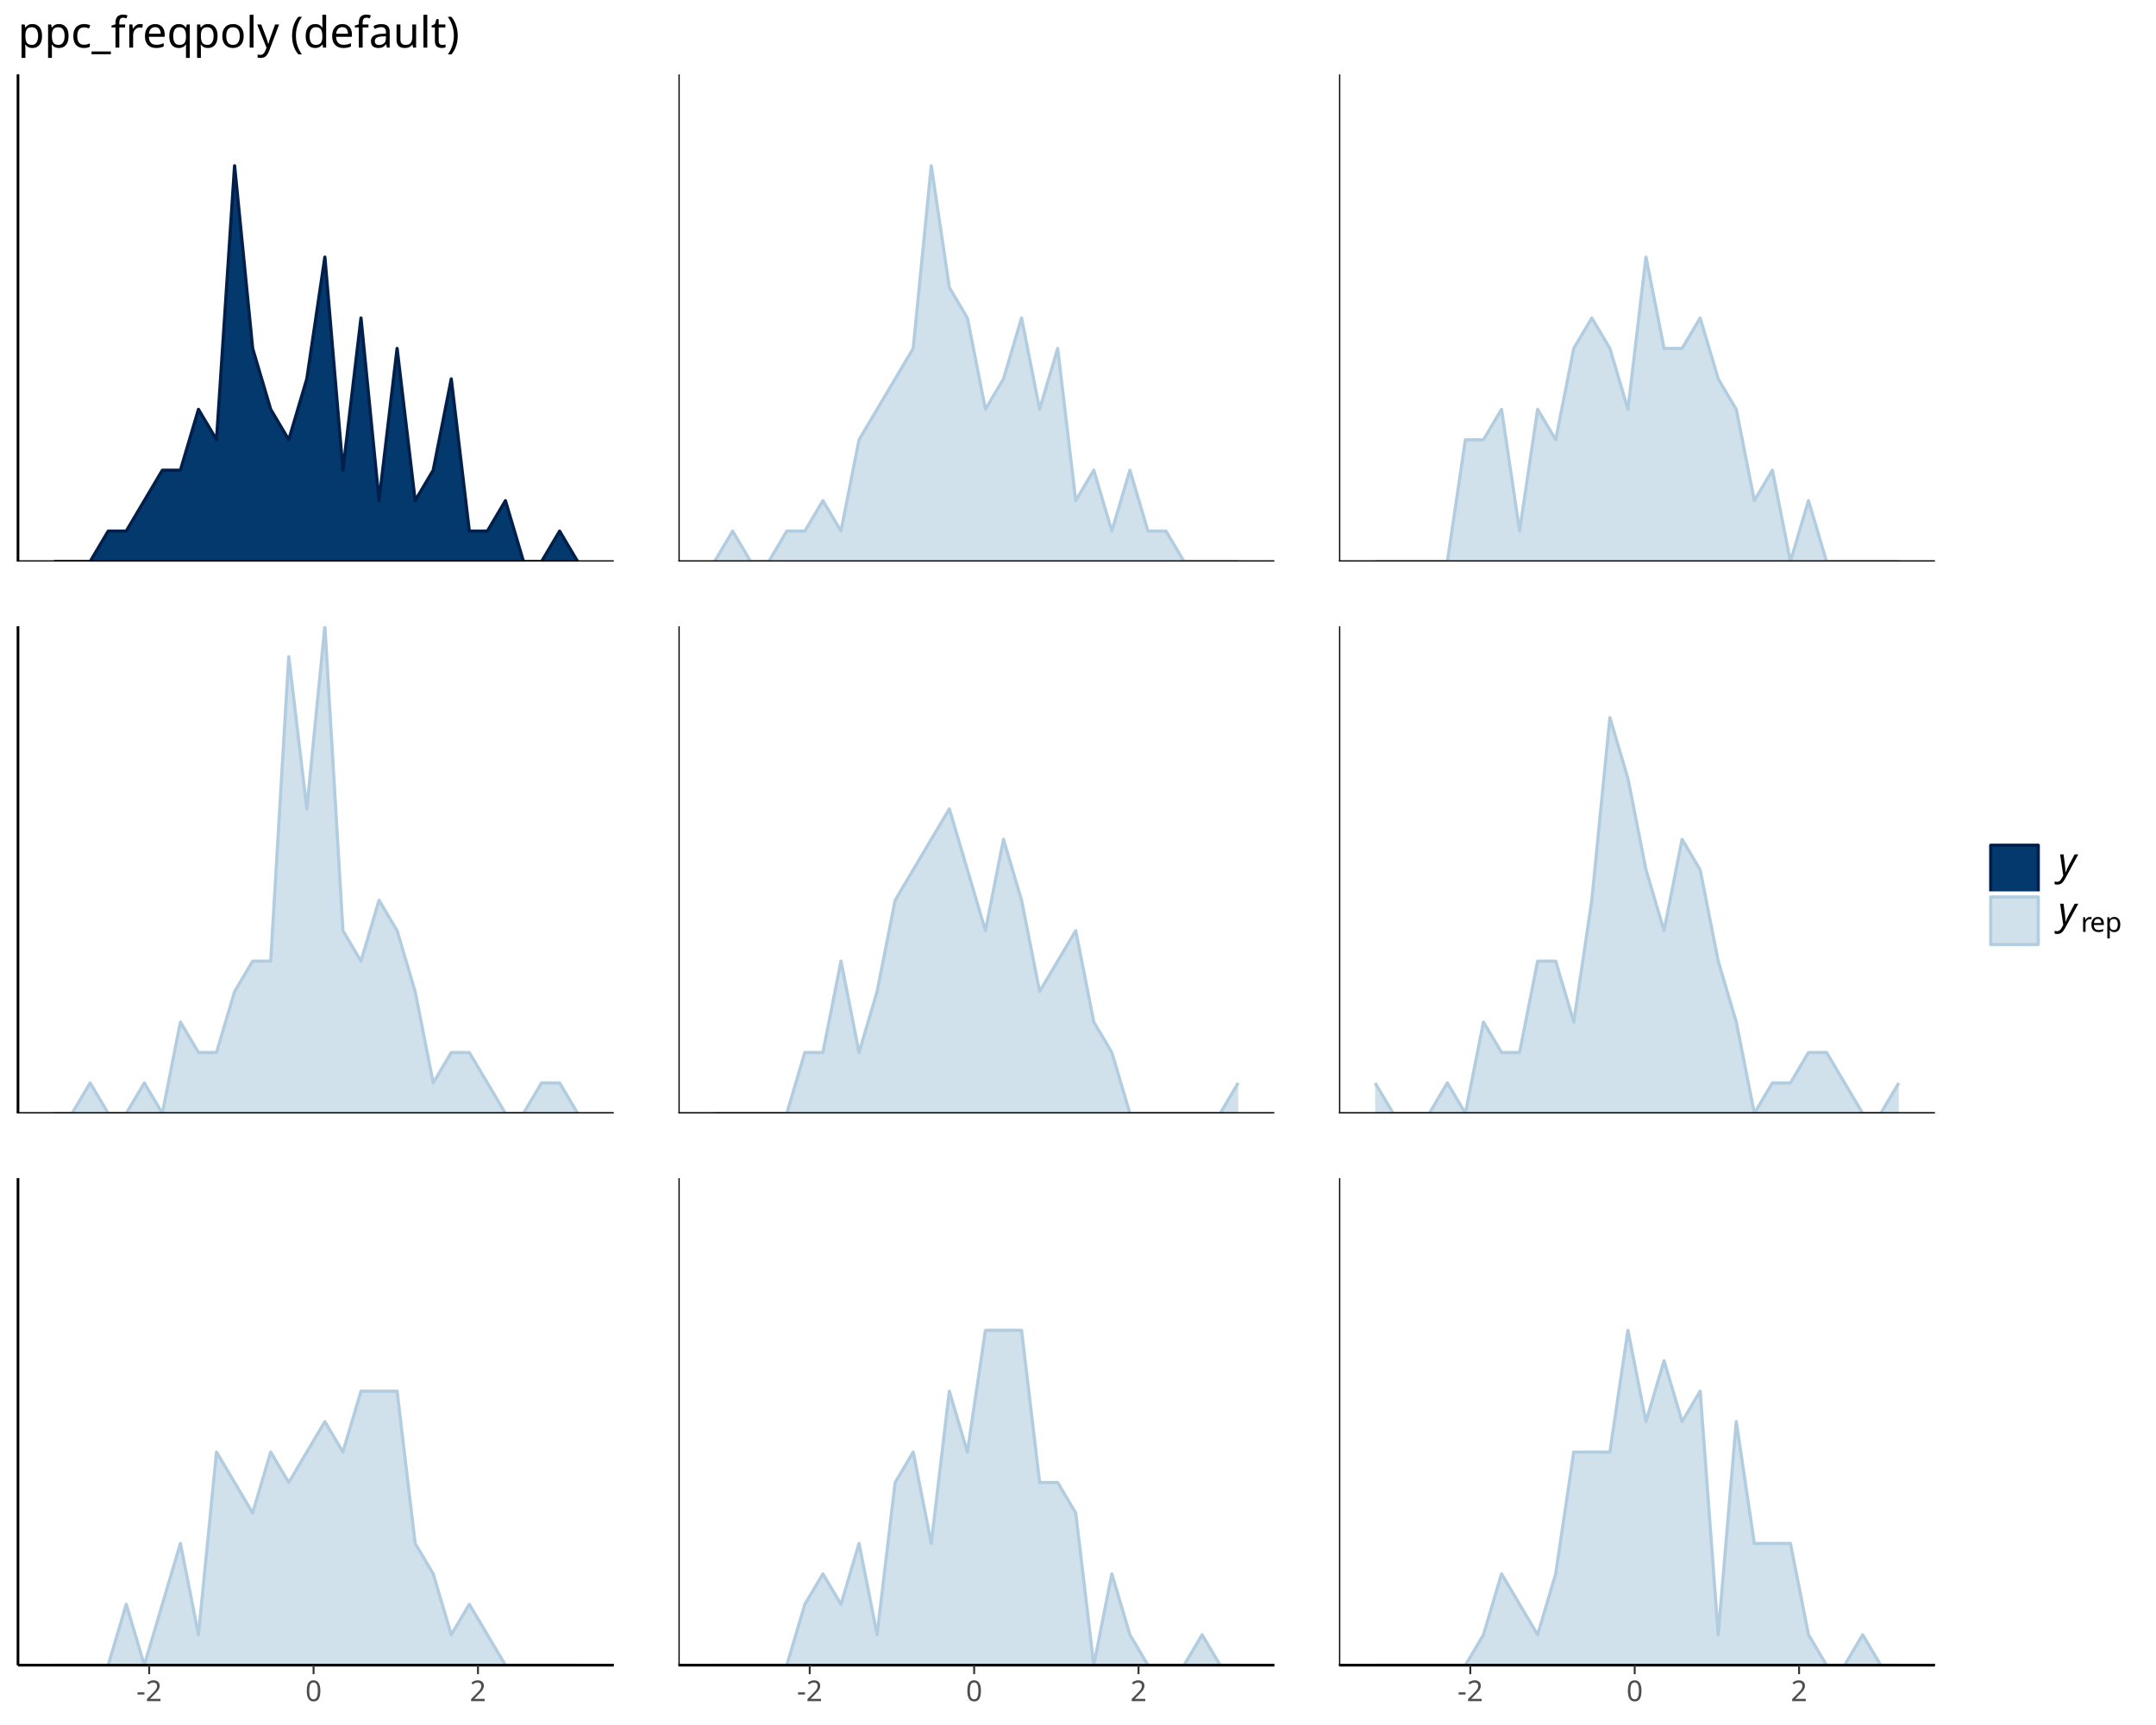
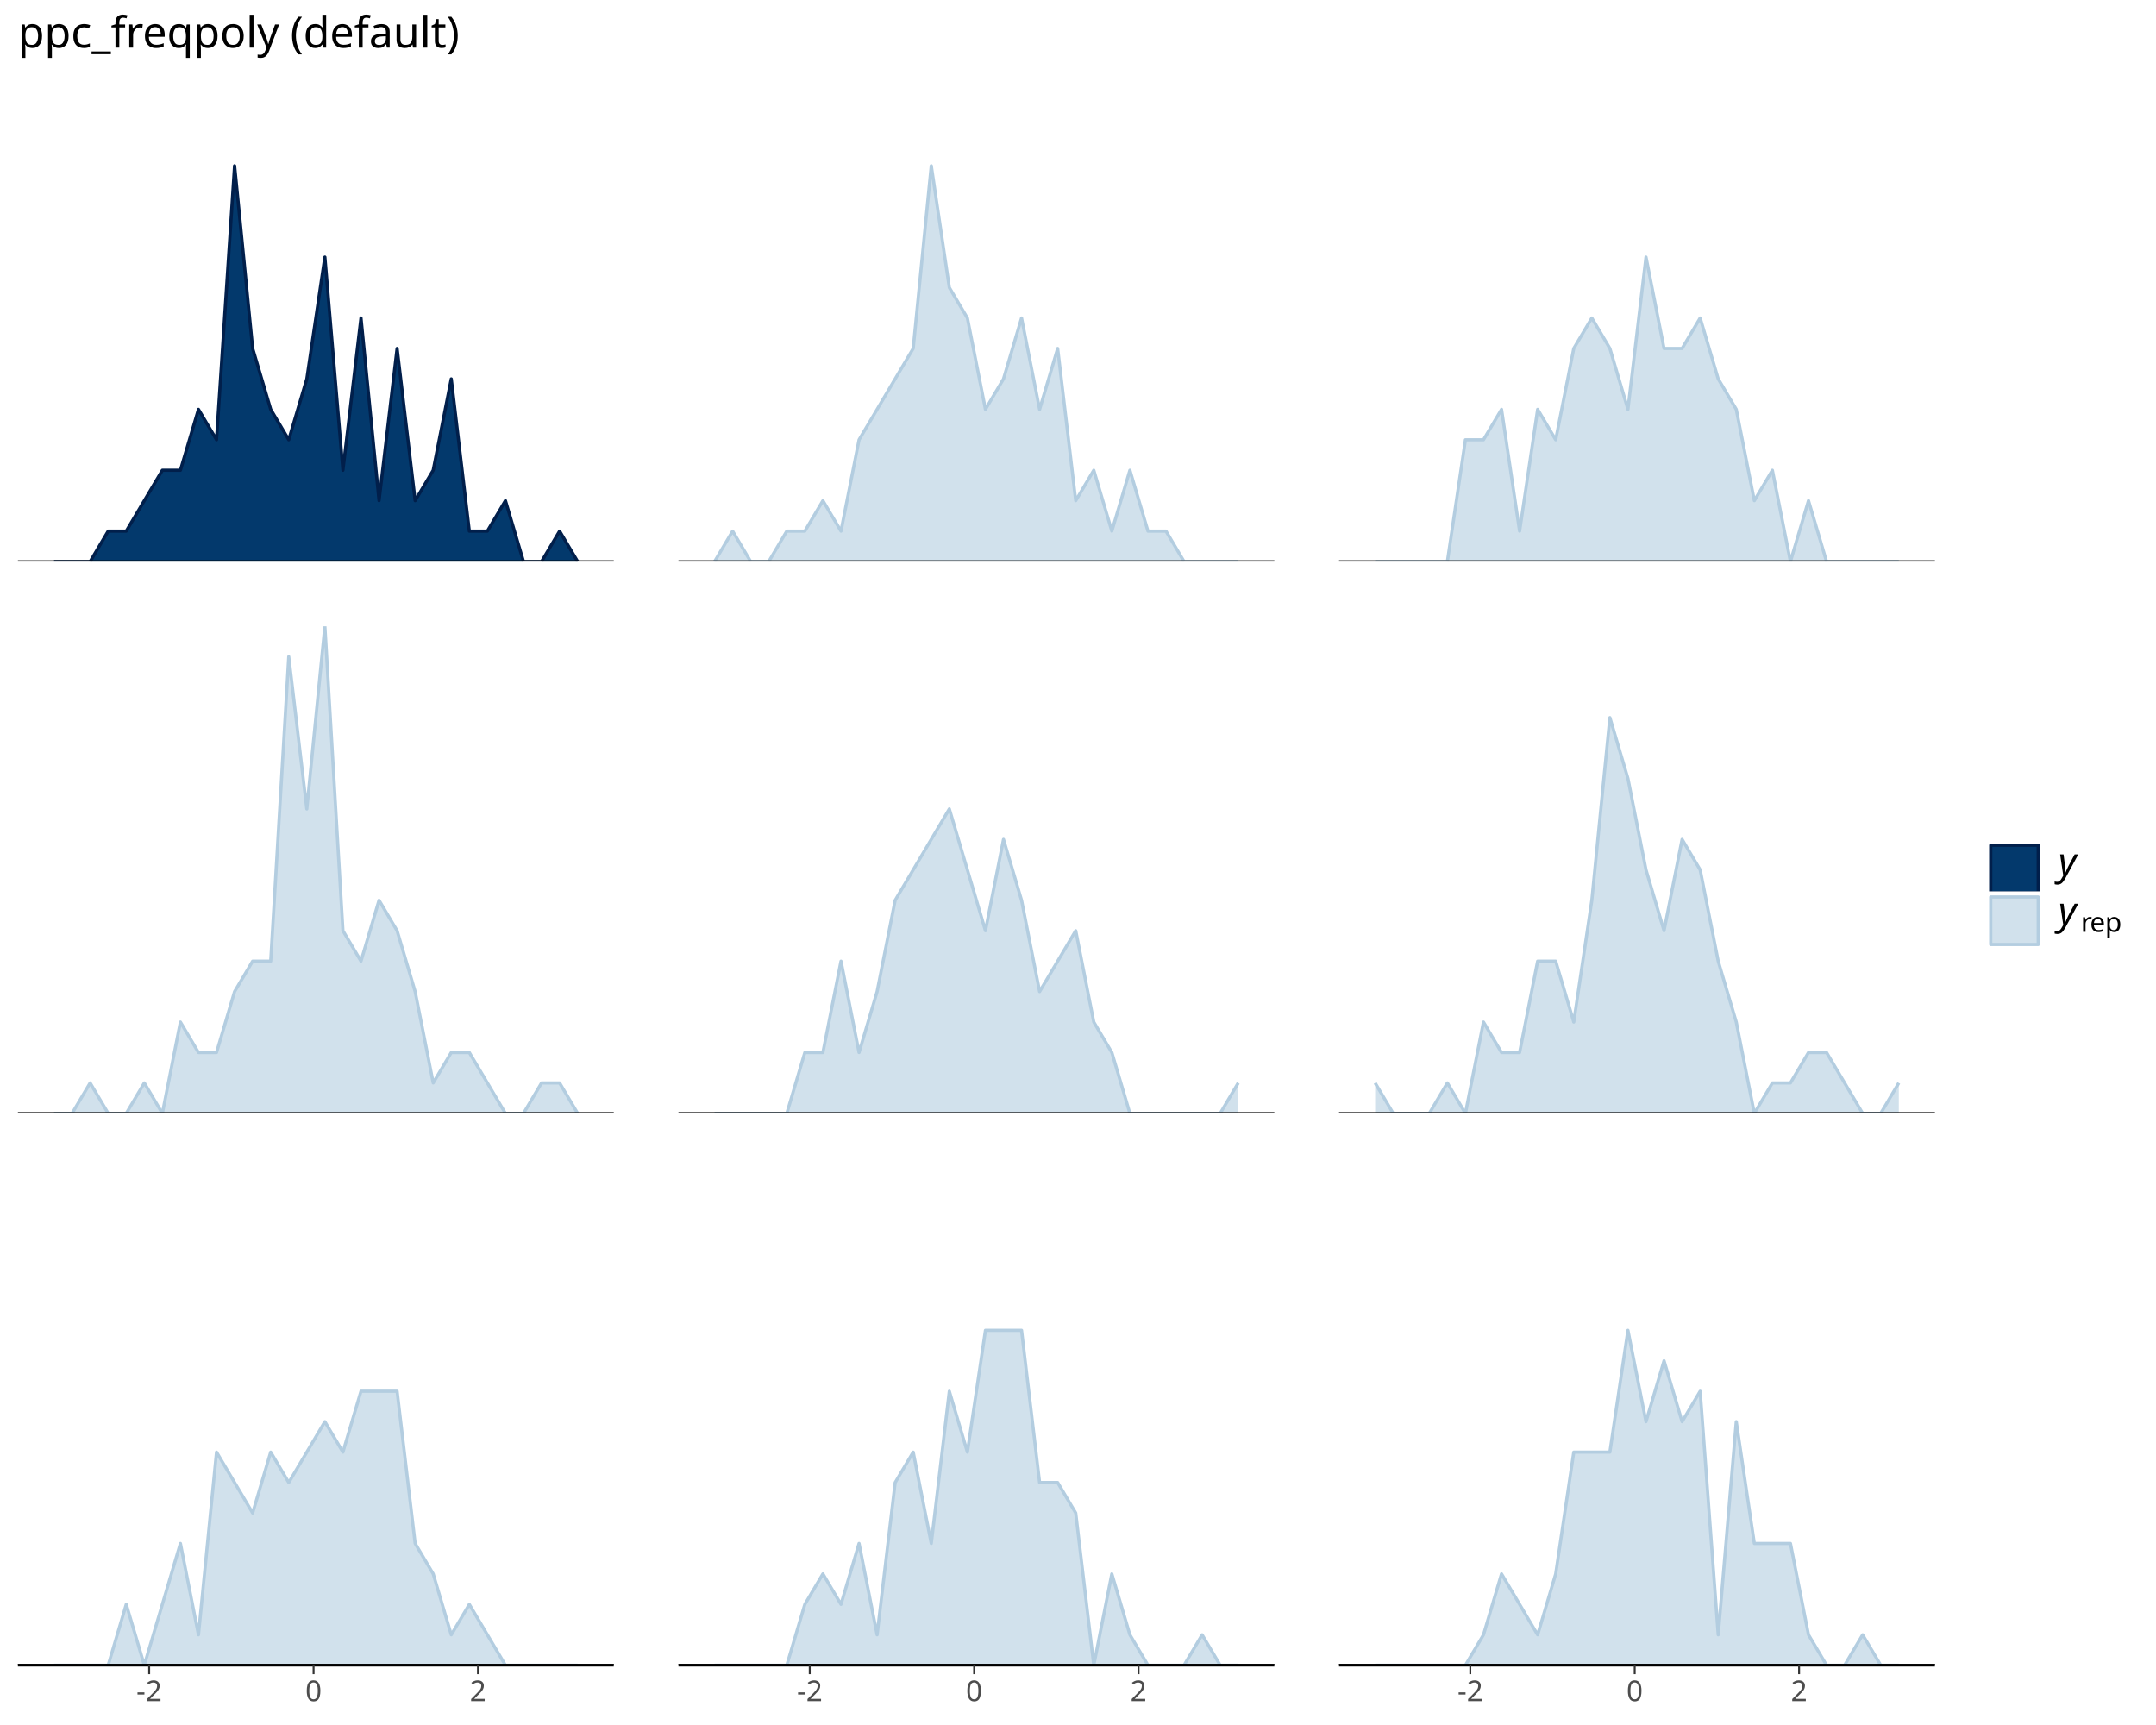
<svg xmlns="http://www.w3.org/2000/svg" class="svglite" data-engine-version="2.0" width="720.00pt" height="576.00pt" viewBox="0 0 720.00 576.00">
  <defs>
    <style type="text/css">
    .svglite line, .svglite polyline, .svglite polygon, .svglite path, .svglite rect, .svglite circle {
      fill: none;
      stroke: #000000;
      stroke-linecap: round;
      stroke-linejoin: round;
      stroke-miterlimit: 10.00;
    }
  </style>
  </defs>
  <rect width="100%" height="100%" style="stroke: none; fill: #FFFFFF;" />
  <defs>
    <clipPath id="cpMC4wMHw3MjAuMDB8MC4wMHw1NzYuMDA=">
      <rect x="0.00" y="0.00" width="720.00" height="576.00" />
    </clipPath>
  </defs>
  <g clip-path="url(#cpMC4wMHw3MjAuMDB8MC4wMHw1NzYuMDA=)">
</g>
  <defs>
    <clipPath id="cpNS45OHwyMDQuOTd8MjQuODV8MTg3LjUy">
      <rect x="5.98" y="24.85" width="199.00" height="162.66" />
    </clipPath>
  </defs>
  <g clip-path="url(#cpNS45OHwyMDQuOTd8MjQuODV8MTg3LjUy)">
    <polygon points="18.04,187.52 24.07,187.52 30.10,187.52 36.13,177.35 42.16,177.35 48.19,167.18 54.22,157.02 60.25,157.02 66.28,136.69 72.31,146.85 78.34,55.35 84.37,116.35 90.40,136.69 96.43,146.85 102.46,126.52 108.49,85.85 114.52,157.02 120.55,106.19 126.58,167.18 132.61,116.35 138.64,167.18 144.67,157.02 150.70,126.52 156.73,177.35 162.76,177.35 168.79,167.18 174.82,187.52 180.85,187.52 186.88,177.35 192.91,187.52 192.91,187.52 186.88,187.52 180.85,187.52 174.82,187.52 168.79,187.52 162.76,187.52 156.73,187.52 150.70,187.52 144.67,187.52 138.64,187.52 132.61,187.52 126.58,187.52 120.55,187.52 114.52,187.52 108.49,187.52 102.46,187.52 96.43,187.52 90.40,187.52 84.37,187.52 78.34,187.52 72.31,187.52 66.28,187.52 60.25,187.52 54.22,187.52 48.19,187.52 42.16,187.52 36.13,187.52 30.10,187.52 24.07,187.52 18.04,187.52 " style="stroke-width: 0.00; stroke: none; stroke-linecap: butt; fill: #03396C;" />
    <polyline points="18.04,187.52 24.07,187.52 30.10,187.52 36.13,177.35 42.16,177.35 48.19,167.18 54.22,157.02 60.25,157.02 66.28,136.69 72.31,146.85 78.34,55.35 84.37,116.35 90.40,136.69 96.43,146.85 102.46,126.52 108.49,85.85 114.52,157.02 120.55,106.19 126.58,167.18 132.61,116.35 138.64,167.18 144.67,157.02 150.70,126.52 156.73,177.35 162.76,177.35 168.79,167.18 174.82,187.52 180.85,187.52 186.88,177.35 192.91,187.52 " style="stroke-width: 1.07; stroke: #011F4B; stroke-linecap: butt;" />
    <line x1="5.98" y1="187.52" x2="204.97" y2="187.52" style="stroke-width: 0.85; stroke-linecap: butt;" />
-     <line x1="5.98" y1="187.52" x2="5.98" y2="24.85" style="stroke-width: 0.85; stroke-linecap: butt;" />
  </g>
  <g clip-path="url(#cpMC4wMHw3MjAuMDB8MC4wMHw1NzYuMDA=)">
</g>
  <defs>
    <clipPath id="cpNS45OHwyMDQuOTd8MjA5LjEyfDM3MS43OA==">
      <rect x="5.98" y="209.12" width="199.00" height="162.66" />
    </clipPath>
  </defs>
  <g clip-path="url(#cpNS45OHwyMDQuOTd8MjA5LjEyfDM3MS43OA==)">
    <polygon points="18.04,371.78 24.07,371.78 30.10,361.61 36.13,371.78 42.16,371.78 48.19,361.61 54.22,371.78 60.25,341.28 66.28,351.45 72.31,351.45 78.34,331.11 84.37,320.95 90.40,320.95 96.43,219.28 102.46,270.12 108.49,209.12 114.52,310.78 120.55,320.95 126.58,300.62 132.61,310.78 138.64,331.11 144.67,361.61 150.70,351.45 156.73,351.45 162.76,361.61 168.79,371.78 174.82,371.78 180.85,361.61 186.88,361.61 192.91,371.78 192.91,371.78 186.88,371.78 180.85,371.78 174.82,371.78 168.79,371.78 162.76,371.78 156.73,371.78 150.70,371.78 144.67,371.78 138.64,371.78 132.61,371.78 126.58,371.78 120.55,371.78 114.52,371.78 108.49,371.78 102.46,371.78 96.43,371.78 90.40,371.78 84.37,371.78 78.34,371.78 72.31,371.78 66.28,371.78 60.25,371.78 54.22,371.78 48.19,371.78 42.16,371.78 36.13,371.78 30.10,371.78 24.07,371.78 18.04,371.78 " style="stroke-width: 0.00; stroke: none; stroke-linecap: butt; fill: #D1E1EC;" />
    <polyline points="18.04,371.78 24.07,371.78 30.10,361.61 36.13,371.78 42.16,371.78 48.19,361.61 54.22,371.78 60.25,341.28 66.28,351.45 72.31,351.45 78.34,331.11 84.37,320.95 90.40,320.95 96.43,219.28 102.46,270.12 108.49,209.12 114.52,310.78 120.55,320.95 126.58,300.62 132.61,310.78 138.64,331.11 144.67,361.61 150.70,351.45 156.73,351.45 162.76,361.61 168.79,371.78 174.82,371.78 180.85,361.61 186.88,361.61 192.91,371.78 " style="stroke-width: 1.07; stroke: #B3CDE0; stroke-linecap: butt;" />
    <line x1="5.98" y1="371.78" x2="204.97" y2="371.78" style="stroke-width: 0.85; stroke-linecap: butt;" />
-     <line x1="5.98" y1="371.78" x2="5.98" y2="209.12" style="stroke-width: 0.85; stroke-linecap: butt;" />
  </g>
  <g clip-path="url(#cpMC4wMHw3MjAuMDB8MC4wMHw1NzYuMDA=)">
</g>
  <defs>
    <clipPath id="cpNS45OHwyMDQuOTd8MzkzLjM4fDU1Ni4wNA==">
      <rect x="5.98" y="393.38" width="199.00" height="162.66" />
    </clipPath>
  </defs>
  <g clip-path="url(#cpNS45OHwyMDQuOTd8MzkzLjM4fDU1Ni4wNA==)">
    <polygon points="18.04,556.04 24.07,556.04 30.10,556.04 36.13,556.04 42.16,535.71 48.19,556.04 54.22,535.71 60.25,515.38 66.28,545.88 72.31,484.88 78.34,495.04 84.37,505.21 90.40,484.88 96.43,495.04 102.46,484.88 108.49,474.71 114.52,484.88 120.55,464.55 126.58,464.55 132.61,464.55 138.64,515.38 144.67,525.54 150.70,545.88 156.73,535.71 162.76,545.88 168.79,556.04 174.82,556.04 180.85,556.04 186.88,556.04 192.91,556.04 192.91,556.04 186.88,556.04 180.85,556.04 174.82,556.04 168.79,556.04 162.76,556.04 156.73,556.04 150.70,556.04 144.67,556.04 138.64,556.04 132.61,556.04 126.58,556.04 120.55,556.04 114.52,556.04 108.49,556.04 102.46,556.04 96.43,556.04 90.40,556.04 84.37,556.04 78.34,556.04 72.31,556.04 66.28,556.04 60.25,556.04 54.22,556.04 48.19,556.04 42.16,556.04 36.13,556.04 30.10,556.04 24.07,556.04 18.04,556.04 " style="stroke-width: 0.00; stroke: none; stroke-linecap: butt; fill: #D1E1EC;" />
    <polyline points="18.04,556.04 24.07,556.04 30.10,556.04 36.13,556.04 42.16,535.71 48.19,556.04 54.22,535.71 60.25,515.38 66.28,545.88 72.31,484.88 78.34,495.04 84.37,505.21 90.40,484.88 96.43,495.04 102.46,484.88 108.49,474.71 114.52,484.88 120.55,464.55 126.58,464.55 132.61,464.55 138.64,515.38 144.67,525.54 150.70,545.88 156.73,535.71 162.76,545.88 168.79,556.04 174.82,556.04 180.85,556.04 186.88,556.04 192.91,556.04 " style="stroke-width: 1.07; stroke: #B3CDE0; stroke-linecap: butt;" />
    <line x1="5.98" y1="556.04" x2="204.97" y2="556.04" style="stroke-width: 0.85; stroke-linecap: butt;" />
-     <line x1="5.98" y1="556.04" x2="5.98" y2="393.38" style="stroke-width: 0.85; stroke-linecap: butt;" />
  </g>
  <g clip-path="url(#cpMC4wMHw3MjAuMDB8MC4wMHw1NzYuMDA=)">
</g>
  <defs>
    <clipPath id="cpMjI2LjU3fDQyNS41N3wyNC44NXwxODcuNTI=">
      <rect x="226.57" y="24.85" width="199.00" height="162.66" />
    </clipPath>
  </defs>
  <g clip-path="url(#cpMjI2LjU3fDQyNS41N3wyNC44NXwxODcuNTI=)">
    <polygon points="238.63,187.52 244.66,177.35 250.69,187.52 256.72,187.52 262.75,177.35 268.78,177.35 274.81,167.18 280.85,177.35 286.88,146.85 292.91,136.69 298.94,126.52 304.97,116.35 311.00,55.35 317.03,96.02 323.06,106.19 329.09,136.69 335.12,126.52 341.15,106.19 347.18,136.69 353.21,116.35 359.24,167.18 365.27,157.02 371.30,177.35 377.33,157.02 383.36,177.35 389.39,177.35 395.42,187.52 401.45,187.52 407.48,187.52 413.51,187.52 413.51,187.52 407.48,187.52 401.45,187.52 395.42,187.52 389.39,187.52 383.36,187.52 377.33,187.52 371.30,187.52 365.27,187.52 359.24,187.52 353.21,187.52 347.18,187.52 341.15,187.52 335.12,187.52 329.09,187.52 323.06,187.52 317.03,187.52 311.00,187.52 304.97,187.52 298.94,187.52 292.91,187.52 286.88,187.52 280.85,187.52 274.81,187.52 268.78,187.52 262.75,187.52 256.72,187.52 250.69,187.52 244.66,187.52 238.63,187.52 " style="stroke-width: 0.00; stroke: none; stroke-linecap: butt; fill: #D1E1EC;" />
    <polyline points="238.63,187.52 244.66,177.35 250.69,187.52 256.72,187.52 262.75,177.35 268.78,177.35 274.81,167.18 280.85,177.35 286.88,146.85 292.91,136.69 298.94,126.52 304.97,116.35 311.00,55.35 317.03,96.02 323.06,106.19 329.09,136.69 335.12,126.52 341.15,106.19 347.18,136.69 353.21,116.35 359.24,167.18 365.27,157.02 371.30,177.35 377.33,157.02 383.36,177.35 389.39,177.35 395.42,187.52 401.45,187.52 407.48,187.52 413.51,187.52 " style="stroke-width: 1.07; stroke: #B3CDE0; stroke-linecap: butt;" />
    <line x1="226.57" y1="187.52" x2="425.57" y2="187.52" style="stroke-width: 0.85; stroke-linecap: butt;" />
-     <line x1="226.57" y1="187.52" x2="226.57" y2="24.85" style="stroke-width: 0.85; stroke-linecap: butt;" />
  </g>
  <g clip-path="url(#cpMC4wMHw3MjAuMDB8MC4wMHw1NzYuMDA=)">
</g>
  <defs>
    <clipPath id="cpMjI2LjU3fDQyNS41N3wyMDkuMTJ8MzcxLjc4">
      <rect x="226.57" y="209.12" width="199.00" height="162.66" />
    </clipPath>
  </defs>
  <g clip-path="url(#cpMjI2LjU3fDQyNS41N3wyMDkuMTJ8MzcxLjc4)">
    <polygon points="238.63,371.78 244.66,371.78 250.69,371.78 256.72,371.78 262.75,371.78 268.78,351.45 274.81,351.45 280.85,320.95 286.88,351.45 292.91,331.11 298.94,300.62 304.97,290.45 311.00,280.28 317.03,270.12 323.06,290.45 329.09,310.78 335.12,280.28 341.15,300.62 347.18,331.11 353.21,320.95 359.24,310.78 365.27,341.28 371.30,351.45 377.33,371.78 383.36,371.78 389.39,371.78 395.42,371.78 401.45,371.78 407.48,371.78 413.51,361.61 413.51,371.78 407.48,371.78 401.45,371.78 395.42,371.78 389.39,371.78 383.36,371.78 377.33,371.78 371.30,371.78 365.27,371.78 359.24,371.78 353.21,371.78 347.18,371.78 341.15,371.78 335.12,371.78 329.09,371.78 323.06,371.78 317.03,371.78 311.00,371.78 304.97,371.78 298.94,371.78 292.91,371.78 286.88,371.78 280.85,371.78 274.81,371.78 268.78,371.78 262.75,371.78 256.72,371.78 250.69,371.78 244.66,371.78 238.63,371.78 " style="stroke-width: 0.00; stroke: none; stroke-linecap: butt; fill: #D1E1EC;" />
    <polyline points="238.63,371.78 244.66,371.78 250.69,371.78 256.72,371.78 262.75,371.78 268.78,351.45 274.81,351.45 280.85,320.95 286.88,351.45 292.91,331.11 298.94,300.62 304.97,290.45 311.00,280.28 317.03,270.12 323.06,290.45 329.09,310.78 335.12,280.28 341.15,300.62 347.18,331.11 353.21,320.95 359.24,310.78 365.27,341.28 371.30,351.45 377.33,371.78 383.36,371.78 389.39,371.78 395.42,371.78 401.45,371.78 407.48,371.78 413.51,361.61 " style="stroke-width: 1.07; stroke: #B3CDE0; stroke-linecap: butt;" />
    <line x1="226.57" y1="371.78" x2="425.57" y2="371.78" style="stroke-width: 0.85; stroke-linecap: butt;" />
-     <line x1="226.57" y1="371.78" x2="226.57" y2="209.12" style="stroke-width: 0.85; stroke-linecap: butt;" />
  </g>
  <g clip-path="url(#cpMC4wMHw3MjAuMDB8MC4wMHw1NzYuMDA=)">
</g>
  <defs>
    <clipPath id="cpMjI2LjU3fDQyNS41N3wzOTMuMzh8NTU2LjA0">
      <rect x="226.57" y="393.38" width="199.00" height="162.66" />
    </clipPath>
  </defs>
  <g clip-path="url(#cpMjI2LjU3fDQyNS41N3wzOTMuMzh8NTU2LjA0)">
    <polygon points="238.63,556.04 244.66,556.04 250.69,556.04 256.72,556.04 262.75,556.04 268.78,535.71 274.81,525.54 280.85,535.71 286.88,515.38 292.91,545.88 298.94,495.04 304.97,484.88 311.00,515.38 317.03,464.55 323.06,484.88 329.09,444.21 335.12,444.21 341.15,444.21 347.18,495.04 353.21,495.04 359.24,505.21 365.27,556.04 371.30,525.54 377.33,545.88 383.36,556.04 389.39,556.04 395.42,556.04 401.45,545.88 407.48,556.04 413.51,556.04 413.51,556.04 407.48,556.04 401.45,556.04 395.42,556.04 389.39,556.04 383.36,556.04 377.33,556.04 371.30,556.04 365.27,556.04 359.24,556.04 353.21,556.04 347.18,556.04 341.15,556.04 335.12,556.04 329.09,556.04 323.06,556.04 317.03,556.04 311.00,556.04 304.97,556.04 298.94,556.04 292.91,556.04 286.88,556.04 280.85,556.04 274.81,556.04 268.78,556.04 262.75,556.04 256.72,556.04 250.69,556.04 244.66,556.04 238.63,556.04 " style="stroke-width: 0.00; stroke: none; stroke-linecap: butt; fill: #D1E1EC;" />
    <polyline points="238.63,556.04 244.66,556.04 250.69,556.04 256.72,556.04 262.75,556.04 268.78,535.71 274.81,525.54 280.85,535.71 286.88,515.38 292.91,545.88 298.94,495.04 304.97,484.88 311.00,515.38 317.03,464.55 323.06,484.88 329.09,444.21 335.12,444.21 341.15,444.21 347.18,495.04 353.21,495.04 359.24,505.21 365.27,556.04 371.30,525.54 377.33,545.88 383.36,556.04 389.39,556.04 395.42,556.04 401.45,545.88 407.48,556.04 413.51,556.04 " style="stroke-width: 1.07; stroke: #B3CDE0; stroke-linecap: butt;" />
    <line x1="226.57" y1="556.04" x2="425.57" y2="556.04" style="stroke-width: 0.85; stroke-linecap: butt;" />
-     <line x1="226.57" y1="556.04" x2="226.57" y2="393.38" style="stroke-width: 0.85; stroke-linecap: butt;" />
  </g>
  <g clip-path="url(#cpMC4wMHw3MjAuMDB8MC4wMHw1NzYuMDA=)">
</g>
  <defs>
    <clipPath id="cpNDQ3LjE3fDY0Ni4xN3wyNC44NXwxODcuNTI=">
      <rect x="447.17" y="24.85" width="199.00" height="162.66" />
    </clipPath>
  </defs>
  <g clip-path="url(#cpNDQ3LjE3fDY0Ni4xN3wyNC44NXwxODcuNTI=)">
    <polygon points="459.23,187.52 465.26,187.52 471.29,187.52 477.32,187.52 483.35,187.52 489.38,146.85 495.41,146.85 501.44,136.69 507.47,177.35 513.50,136.69 519.53,146.85 525.56,116.35 531.59,106.19 537.62,116.35 543.65,136.69 549.68,85.85 555.71,116.35 561.74,116.35 567.77,106.19 573.80,126.52 579.83,136.69 585.86,167.18 591.89,157.02 597.92,187.52 603.95,167.18 609.98,187.52 616.01,187.52 622.04,187.52 628.07,187.52 634.11,187.52 634.11,187.52 628.07,187.52 622.04,187.52 616.01,187.52 609.98,187.52 603.95,187.52 597.92,187.52 591.89,187.52 585.86,187.52 579.83,187.52 573.80,187.52 567.77,187.52 561.74,187.52 555.71,187.52 549.68,187.52 543.65,187.52 537.62,187.52 531.59,187.52 525.56,187.52 519.53,187.52 513.50,187.52 507.47,187.52 501.44,187.52 495.41,187.52 489.38,187.52 483.35,187.52 477.32,187.52 471.29,187.52 465.26,187.52 459.23,187.52 " style="stroke-width: 0.00; stroke: none; stroke-linecap: butt; fill: #D1E1EC;" />
    <polyline points="459.23,187.52 465.26,187.52 471.29,187.52 477.32,187.52 483.35,187.52 489.38,146.85 495.41,146.85 501.44,136.69 507.47,177.35 513.50,136.69 519.53,146.85 525.56,116.35 531.59,106.19 537.62,116.35 543.65,136.69 549.68,85.85 555.71,116.35 561.74,116.35 567.77,106.19 573.80,126.52 579.83,136.69 585.86,167.18 591.89,157.02 597.92,187.52 603.95,167.18 609.98,187.52 616.01,187.52 622.04,187.52 628.07,187.52 634.11,187.52 " style="stroke-width: 1.07; stroke: #B3CDE0; stroke-linecap: butt;" />
    <line x1="447.17" y1="187.52" x2="646.17" y2="187.52" style="stroke-width: 0.85; stroke-linecap: butt;" />
-     <line x1="447.17" y1="187.52" x2="447.17" y2="24.85" style="stroke-width: 0.85; stroke-linecap: butt;" />
  </g>
  <g clip-path="url(#cpMC4wMHw3MjAuMDB8MC4wMHw1NzYuMDA=)">
</g>
  <defs>
    <clipPath id="cpNDQ3LjE3fDY0Ni4xN3wyMDkuMTJ8MzcxLjc4">
      <rect x="447.17" y="209.12" width="199.00" height="162.66" />
    </clipPath>
  </defs>
  <g clip-path="url(#cpNDQ3LjE3fDY0Ni4xN3wyMDkuMTJ8MzcxLjc4)">
    <polygon points="459.23,361.61 465.26,371.78 471.29,371.78 477.32,371.78 483.35,361.61 489.38,371.78 495.41,341.28 501.44,351.45 507.47,351.45 513.50,320.95 519.53,320.95 525.56,341.28 531.59,300.62 537.62,239.62 543.65,259.95 549.68,290.45 555.71,310.78 561.74,280.28 567.77,290.45 573.80,320.95 579.83,341.28 585.86,371.78 591.89,361.61 597.92,361.61 603.95,351.45 609.98,351.45 616.01,361.61 622.04,371.78 628.07,371.78 634.11,361.61 634.11,371.78 628.07,371.78 622.04,371.78 616.01,371.78 609.98,371.78 603.95,371.78 597.92,371.78 591.89,371.78 585.86,371.78 579.83,371.78 573.80,371.78 567.77,371.78 561.74,371.78 555.71,371.78 549.68,371.78 543.65,371.78 537.62,371.78 531.59,371.78 525.56,371.78 519.53,371.78 513.50,371.78 507.47,371.78 501.44,371.78 495.41,371.78 489.38,371.78 483.35,371.78 477.32,371.78 471.29,371.78 465.26,371.78 459.23,371.78 " style="stroke-width: 0.00; stroke: none; stroke-linecap: butt; fill: #D1E1EC;" />
    <polyline points="459.23,361.61 465.26,371.78 471.29,371.78 477.32,371.78 483.35,361.61 489.38,371.78 495.41,341.28 501.44,351.45 507.47,351.45 513.50,320.95 519.53,320.95 525.56,341.28 531.59,300.62 537.62,239.62 543.65,259.95 549.68,290.45 555.71,310.78 561.74,280.28 567.77,290.45 573.80,320.95 579.83,341.28 585.86,371.78 591.89,361.61 597.92,361.61 603.95,351.45 609.98,351.45 616.01,361.61 622.04,371.78 628.07,371.78 634.11,361.61 " style="stroke-width: 1.07; stroke: #B3CDE0; stroke-linecap: butt;" />
    <line x1="447.17" y1="371.78" x2="646.17" y2="371.78" style="stroke-width: 0.85; stroke-linecap: butt;" />
-     <line x1="447.17" y1="371.78" x2="447.17" y2="209.12" style="stroke-width: 0.85; stroke-linecap: butt;" />
  </g>
  <g clip-path="url(#cpMC4wMHw3MjAuMDB8MC4wMHw1NzYuMDA=)">
</g>
  <defs>
    <clipPath id="cpNDQ3LjE3fDY0Ni4xN3wzOTMuMzh8NTU2LjA0">
      <rect x="447.17" y="393.38" width="199.00" height="162.66" />
    </clipPath>
  </defs>
  <g clip-path="url(#cpNDQ3LjE3fDY0Ni4xN3wzOTMuMzh8NTU2LjA0)">
    <polygon points="459.23,556.04 465.26,556.04 471.29,556.04 477.32,556.04 483.35,556.04 489.38,556.04 495.41,545.88 501.44,525.54 507.47,535.71 513.50,545.88 519.53,525.54 525.56,484.88 531.59,484.88 537.62,484.88 543.65,444.21 549.68,474.71 555.71,454.38 561.74,474.71 567.77,464.55 573.80,545.88 579.83,474.71 585.86,515.38 591.89,515.38 597.92,515.38 603.95,545.88 609.98,556.04 616.01,556.04 622.04,545.88 628.07,556.04 634.11,556.04 634.11,556.04 628.07,556.04 622.04,556.04 616.01,556.04 609.98,556.04 603.95,556.04 597.92,556.04 591.89,556.04 585.86,556.04 579.83,556.04 573.80,556.04 567.77,556.04 561.74,556.04 555.71,556.04 549.68,556.04 543.65,556.04 537.62,556.04 531.59,556.04 525.56,556.04 519.53,556.04 513.50,556.04 507.47,556.04 501.44,556.04 495.41,556.04 489.38,556.04 483.35,556.04 477.32,556.04 471.29,556.04 465.26,556.04 459.23,556.04 " style="stroke-width: 0.00; stroke: none; stroke-linecap: butt; fill: #D1E1EC;" />
    <polyline points="459.23,556.04 465.26,556.04 471.29,556.04 477.32,556.04 483.35,556.04 489.38,556.04 495.41,545.88 501.44,525.54 507.47,535.71 513.50,545.88 519.53,525.54 525.56,484.88 531.59,484.88 537.62,484.88 543.65,444.21 549.68,474.71 555.71,454.38 561.74,474.71 567.77,464.55 573.80,545.88 579.83,474.71 585.86,515.38 591.89,515.38 597.92,515.38 603.95,545.88 609.98,556.04 616.01,556.04 622.04,545.88 628.07,556.04 634.11,556.04 " style="stroke-width: 1.07; stroke: #B3CDE0; stroke-linecap: butt;" />
    <line x1="447.17" y1="556.04" x2="646.17" y2="556.04" style="stroke-width: 0.85; stroke-linecap: butt;" />
-     <line x1="447.17" y1="556.04" x2="447.17" y2="393.38" style="stroke-width: 0.85; stroke-linecap: butt;" />
  </g>
  <g clip-path="url(#cpMC4wMHw3MjAuMDB8MC4wMHw1NzYuMDA=)">
    <polyline points="5.98,556.04 204.97,556.04 " style="stroke-width: 0.85; stroke-linecap: butt;" />
    <polyline points="49.82,559.03 49.82,556.04 " style="stroke-width: 0.64; stroke: #333333; stroke-linecap: butt;" />
    <polyline points="104.72,559.03 104.72,556.04 " style="stroke-width: 0.64; stroke: #333333; stroke-linecap: butt;" />
    <polyline points="159.62,559.03 159.62,556.04 " style="stroke-width: 0.64; stroke: #333333; stroke-linecap: butt;" />
    <text x="49.82" y="568.03" text-anchor="middle" style="font-size: 9.60px; fill: #4D4D4D; font-family: sans;" textLength="8.54px" lengthAdjust="spacingAndGlyphs">-2</text>
    <text x="104.72" y="568.03" text-anchor="middle" style="font-size: 9.60px; fill: #4D4D4D; font-family: sans;" textLength="5.34px" lengthAdjust="spacingAndGlyphs">0</text>
    <text x="159.62" y="568.03" text-anchor="middle" style="font-size: 9.60px; fill: #4D4D4D; font-family: sans;" textLength="5.34px" lengthAdjust="spacingAndGlyphs">2</text>
    <polyline points="226.57,556.04 425.57,556.04 " style="stroke-width: 0.85; stroke-linecap: butt;" />
    <polyline points="270.41,559.03 270.41,556.04 " style="stroke-width: 0.64; stroke: #333333; stroke-linecap: butt;" />
    <polyline points="325.32,559.03 325.32,556.04 " style="stroke-width: 0.64; stroke: #333333; stroke-linecap: butt;" />
    <polyline points="380.22,559.03 380.22,556.04 " style="stroke-width: 0.64; stroke: #333333; stroke-linecap: butt;" />
    <text x="270.41" y="568.03" text-anchor="middle" style="font-size: 9.60px; fill: #4D4D4D; font-family: sans;" textLength="8.54px" lengthAdjust="spacingAndGlyphs">-2</text>
    <text x="325.32" y="568.03" text-anchor="middle" style="font-size: 9.60px; fill: #4D4D4D; font-family: sans;" textLength="5.34px" lengthAdjust="spacingAndGlyphs">0</text>
    <text x="380.22" y="568.03" text-anchor="middle" style="font-size: 9.60px; fill: #4D4D4D; font-family: sans;" textLength="5.34px" lengthAdjust="spacingAndGlyphs">2</text>
    <polyline points="447.17,556.04 646.17,556.04 " style="stroke-width: 0.85; stroke-linecap: butt;" />
    <polyline points="491.01,559.03 491.01,556.04 " style="stroke-width: 0.64; stroke: #333333; stroke-linecap: butt;" />
    <polyline points="545.91,559.03 545.91,556.04 " style="stroke-width: 0.64; stroke: #333333; stroke-linecap: butt;" />
    <polyline points="600.81,559.03 600.81,556.04 " style="stroke-width: 0.64; stroke: #333333; stroke-linecap: butt;" />
    <text x="491.01" y="568.03" text-anchor="middle" style="font-size: 9.60px; fill: #4D4D4D; font-family: sans;" textLength="8.54px" lengthAdjust="spacingAndGlyphs">-2</text>
    <text x="545.91" y="568.03" text-anchor="middle" style="font-size: 9.60px; fill: #4D4D4D; font-family: sans;" textLength="5.34px" lengthAdjust="spacingAndGlyphs">0</text>
    <text x="600.81" y="568.03" text-anchor="middle" style="font-size: 9.60px; fill: #4D4D4D; font-family: sans;" textLength="5.34px" lengthAdjust="spacingAndGlyphs">2</text>
-     <polyline points="5.98,187.52 5.98,24.85 " style="stroke-width: 0.85; stroke-linecap: butt;" />
-     <polyline points="5.98,371.78 5.98,209.12 " style="stroke-width: 0.85; stroke-linecap: butt;" />
-     <polyline points="5.98,556.04 5.98,393.38 " style="stroke-width: 0.85; stroke-linecap: butt;" />
    <rect x="664.10" y="281.53" width="17.28" height="17.28" style="stroke-width: 2.33; stroke: #FFFFFF; fill: #FFFFFF;" />
    <rect x="664.81" y="282.24" width="15.86" height="15.86" style="stroke-width: 1.07; stroke: #011F4B; stroke-linecap: butt; fill: #03396C;" />
    <rect x="664.10" y="298.81" width="17.28" height="17.28" style="stroke-width: 2.33; stroke: #FFFFFF; fill: #FFFFFF;" />
    <rect x="664.81" y="299.52" width="15.86" height="15.86" style="stroke-width: 1.07; stroke: #B3CDE0; stroke-linecap: butt; fill: #D1E1EC;" />
    <text x="687.36" y="292.26" style="font-size: 13.00px; font-style: italic; font-family: sans;" textLength="6.51px" lengthAdjust="spacingAndGlyphs">y</text>
    <text x="687.36" y="308.74" style="font-size: 13.00px; font-style: italic; font-family: sans;" textLength="6.51px" lengthAdjust="spacingAndGlyphs">y</text>
    <text x="694.89" y="311.15" style="font-size: 9.10px; font-family: sans;" textLength="3.03px" lengthAdjust="spacingAndGlyphs">r</text>
    <text x="697.92" y="311.15" style="font-size: 9.10px; font-family: sans;" textLength="5.06px" lengthAdjust="spacingAndGlyphs">e</text>
    <text x="702.98" y="311.15" style="font-size: 9.10px; font-family: sans;" textLength="5.06px" lengthAdjust="spacingAndGlyphs">p</text>
    <text x="5.98" y="15.89" style="font-size: 14.40px; font-family: sans;" textLength="139.29px" lengthAdjust="spacingAndGlyphs">ppc_freqpoly (default)</text>
  </g>
</svg>
